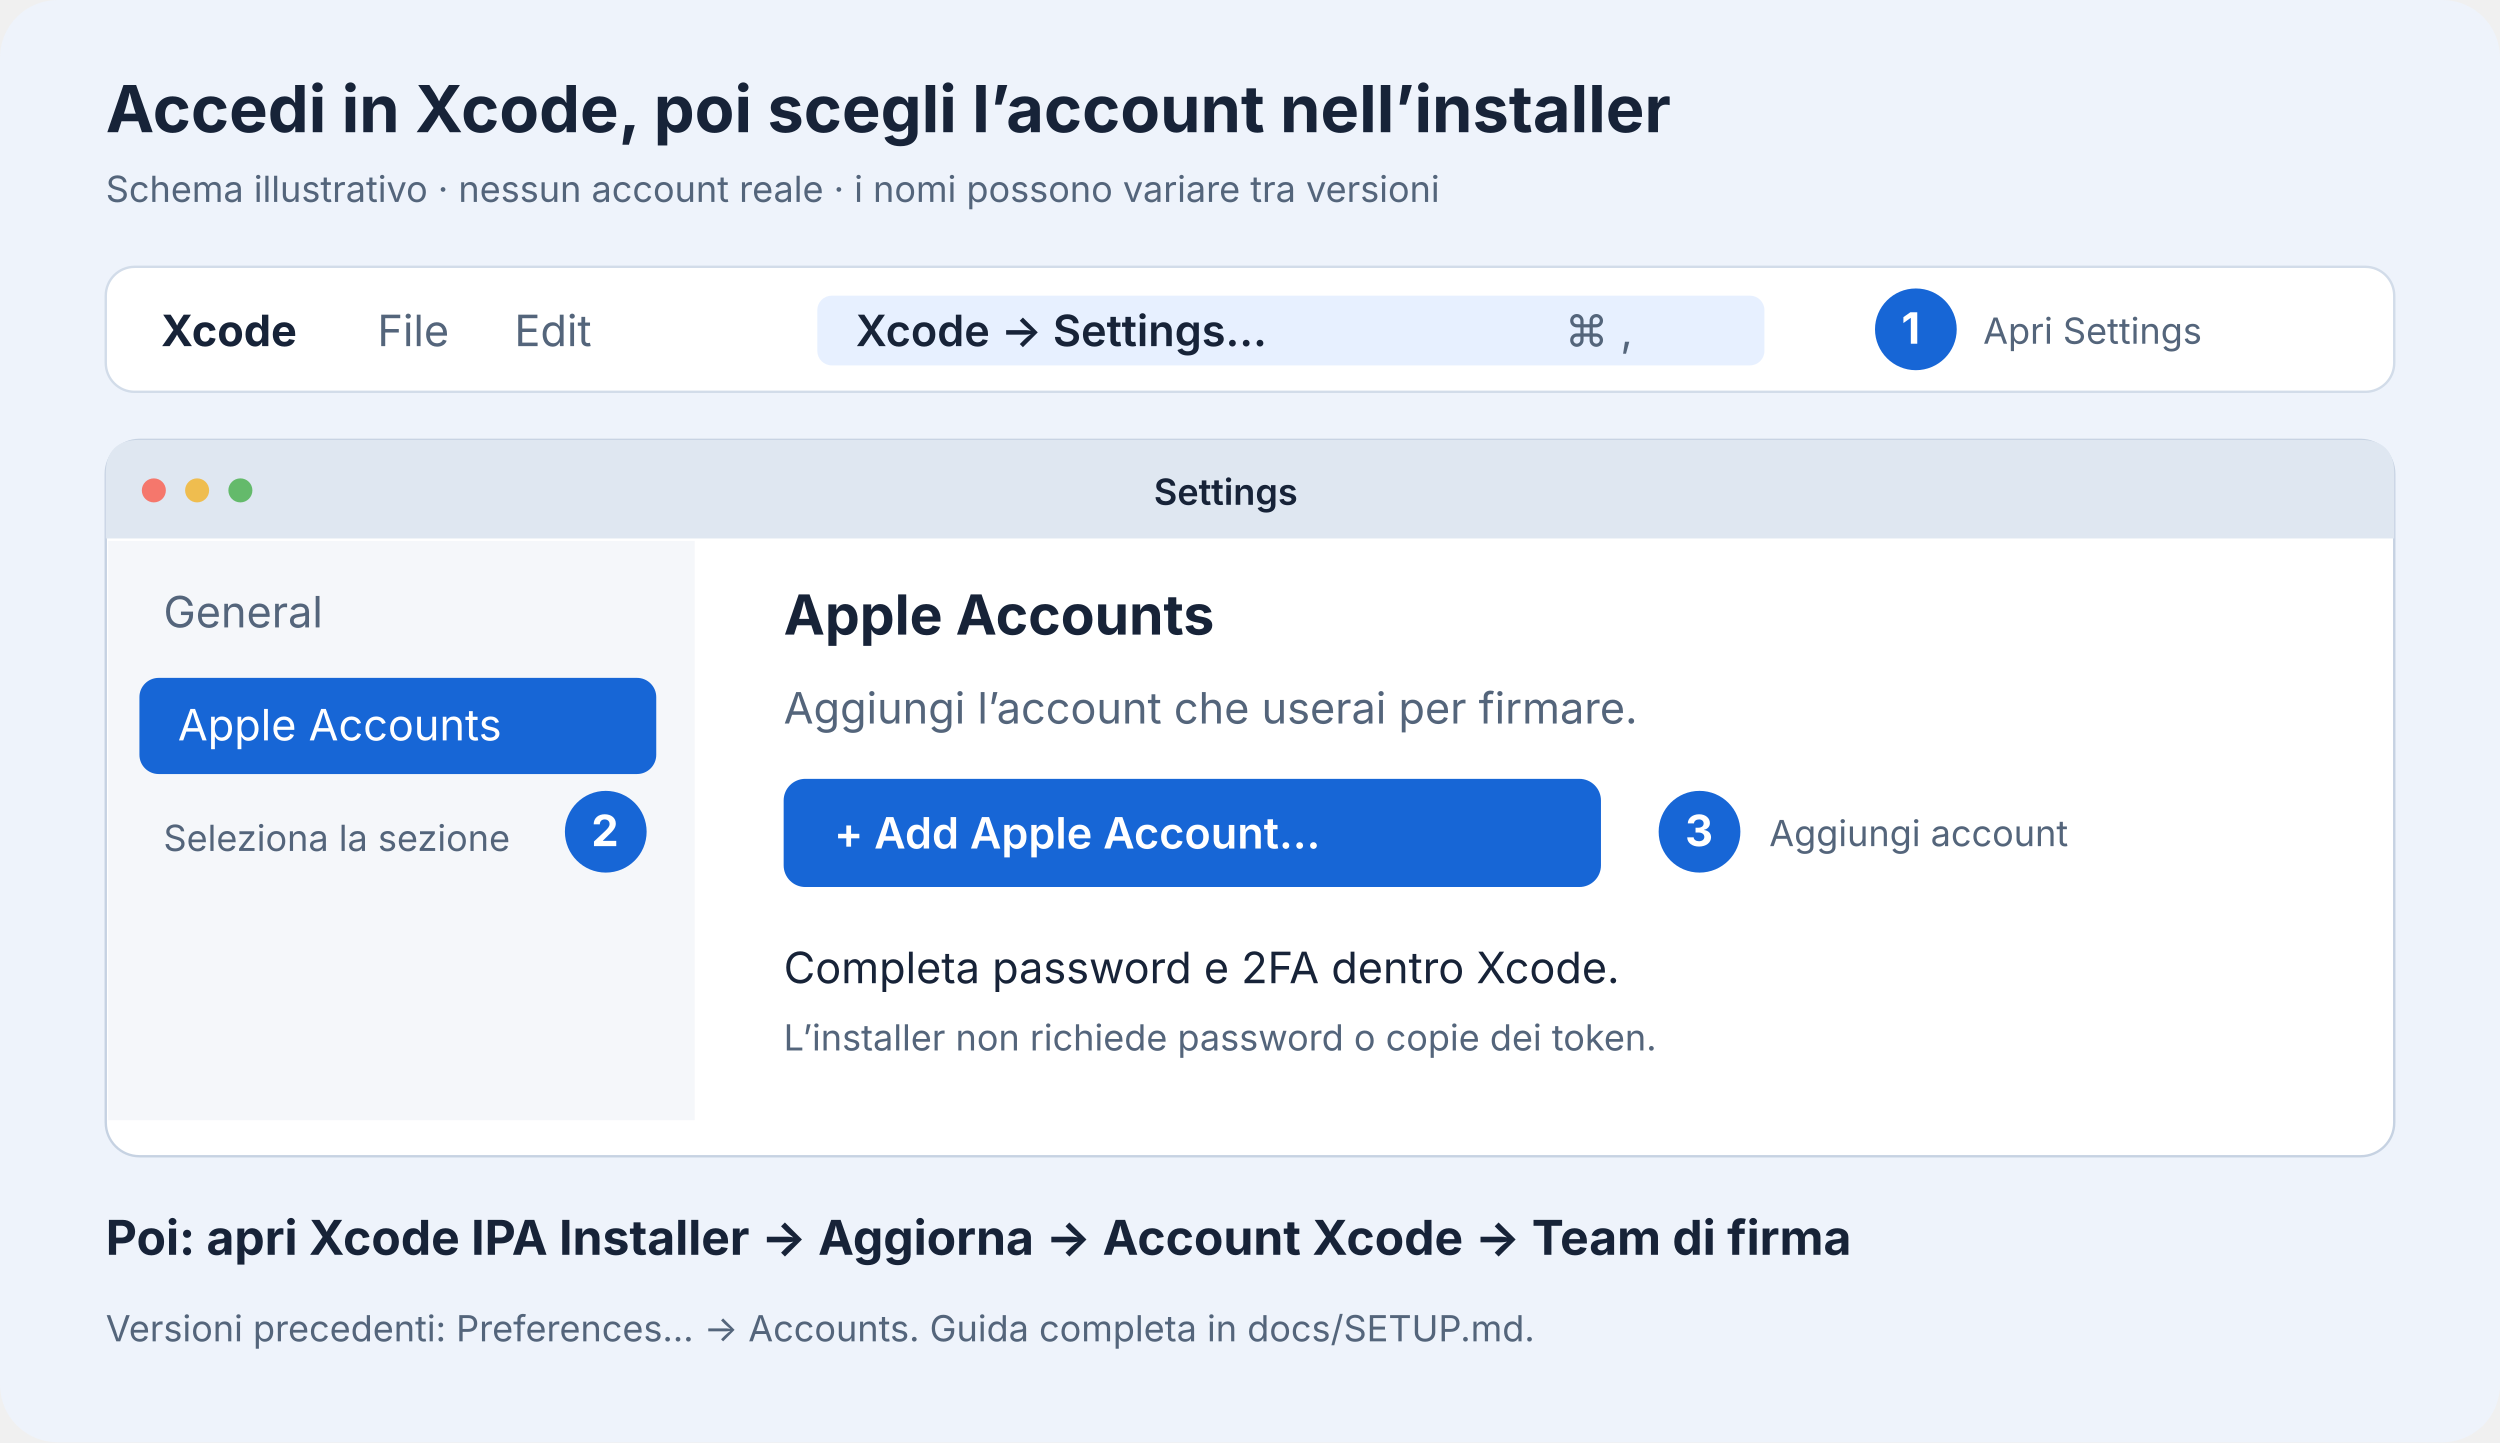
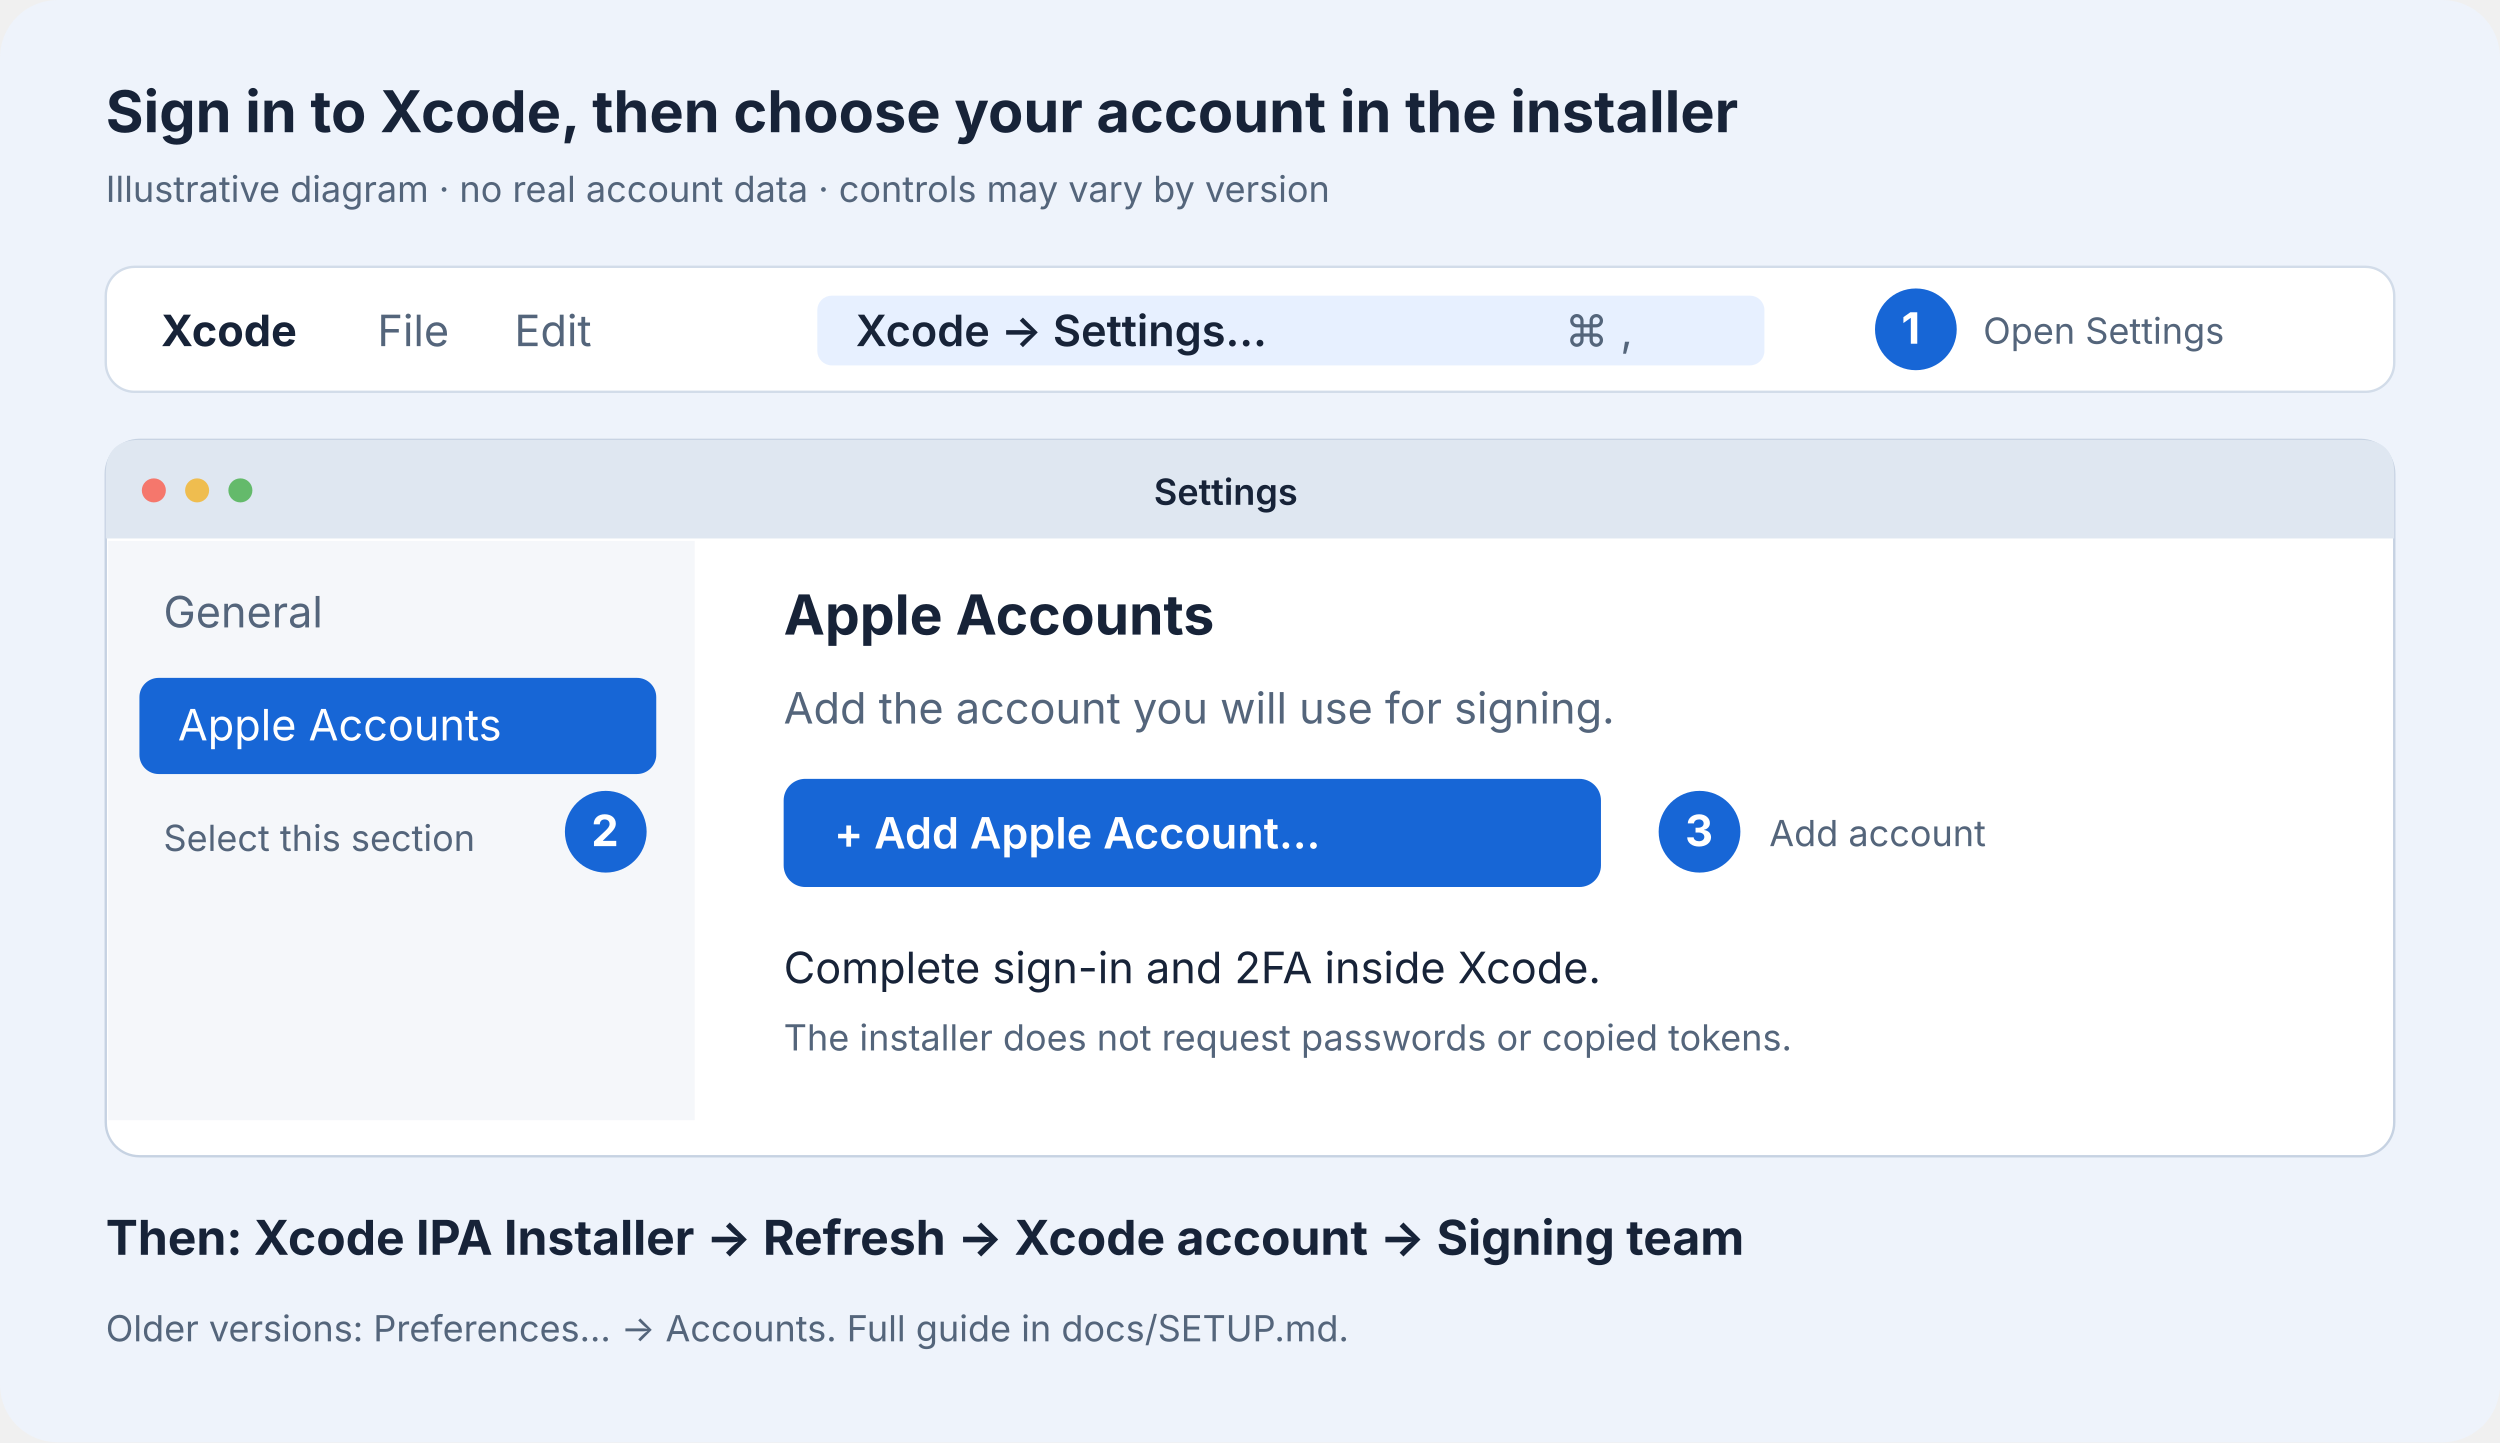
<svg xmlns="http://www.w3.org/2000/svg" width="1040" height="600" viewBox="0 0 1040 600" role="img" aria-labelledby="title description">
  <defs>
    <style>text{font-family:-apple-system,BlinkMacSystemFont,'Segoe UI',sans-serif;fill:#172338}.muted{fill:#54657b}.small{font-size:15px}.label{font-size:18px}.step{font-size:18px;font-weight:700;fill:white}</style>
  </defs>
  <rect width="1040" height="600" rx="24" fill="#eef3fb" />
-   <text x="44" y="55" font-size="27" font-weight="700">Accedi in Xcode, poi scegli l’account nell’installer</text>
-   <text x="44" y="84" class="small muted">Schema illustrativo · nessun account reale · i nomi possono variare tra versioni</text>
+   <text x="44" y="55" font-size="24" font-weight="700">Sign in to Xcode, then choose your account in the installer</text>
+   <text x="44" y="84" class="small muted">Illustrative diagram · no real account data · controls may vary by version</text>
  <rect x="44" y="111" width="952" height="52" rx="12" fill="#fff" stroke="#d2dce9" />
  <text x="67" y="144" class="label" font-weight="700">Xcode</text>
  <text x="157" y="144" class="label muted">File</text>
  <text x="214" y="144" class="label muted">Edit</text>
  <rect x="340" y="123" width="394" height="29" rx="6" fill="#e7f0ff" />
  <text x="356" y="144" class="label" font-weight="600">Xcode → Settings…</text>
  <text x="651" y="144" class="label muted">⌘ ,</text>
  <circle cx="797" cy="137" r="17" fill="#1766d6" />
  <text x="791" y="143" class="step">1</text>
-   <text x="825" y="143" class="small muted">Apri Settings</text>
+   <text x="825" y="143" class="small muted">Open Settings</text>
  <rect x="44" y="183" width="952" height="298" rx="14" fill="#fff" stroke="#c6d2e2" />
  <path d="M58 183H982Q996 183 996 197V224H44V197Q44 183 58 183" fill="#dfe7f1" />
  <circle cx="64" cy="204" r="5" fill="#f5776c" />
  <circle cx="82" cy="204" r="5" fill="#efbd4f" />
  <circle cx="100" cy="204" r="5" fill="#64ba6b" />
  <text x="480" y="210" class="small" font-weight="600">Settings</text>
  <rect x="45" y="225" width="244" height="241" fill="#f5f7fa" />
  <text x="68" y="261" class="label muted">General</text>
  <rect x="58" y="282" width="215" height="40" rx="8" fill="#1766d6" />
  <text x="74" y="308" class="label" style="fill:white">Apple Accounts</text>
  <circle cx="252" cy="346" r="17" fill="#1766d6" />
  <text x="246" y="352" class="step">2</text>
-   <text x="68" y="354" class="small muted">Seleziona la sezione</text>
+   <text x="68" y="354" class="small muted">Select this section</text>
  <text x="326" y="264" font-size="23" font-weight="700">Apple Accounts</text>
-   <text x="326" y="301" class="label muted">Aggiungi l’account che userai per firmare.</text>
+   <text x="326" y="301" class="label muted">Add the account you will use for signing.</text>
  <rect x="326" y="324" width="340" height="45" rx="9" fill="#1766d6" />
  <text x="347" y="353" class="label" style="fill:white" font-weight="600">+  Add Apple Account…</text>
  <circle cx="707" cy="346" r="17" fill="#1766d6" />
  <text x="701" y="352" class="step">3</text>
-   <text x="736" y="352" class="small muted">Aggiungi account</text>
-   <text x="326" y="409" class="label">Completa password e 2FA dentro Xcode.</text>
-   <text x="326" y="437" class="small muted">L’installer non richiede password o copie dei token.</text>
-   <text x="44" y="522" font-size="20" font-weight="700">Poi: apri Xcode IPA Installer → Aggiorna → Account Xcode → Team di firma</text>
-   <text x="44" y="558" class="small muted">Versioni precedenti: Preferences… → Accounts. Guida completa in docs/SETUP.md.</text>
+   <text x="736" y="352" class="small muted">Add account</text>
+   <text x="326" y="409" class="label">Complete sign-in and 2FA inside Xcode.</text>
+   <text x="326" y="437" class="small muted">The installer does not request passwords or copied tokens.</text>
+   <text x="44" y="522" font-size="20" font-weight="700">Then: Xcode IPA Installer → Refresh → Xcode account → Signing team</text>
+   <text x="44" y="558" class="small muted">Older versions: Preferences… → Accounts. Full guide in docs/SETUP.md.</text>
</svg>
